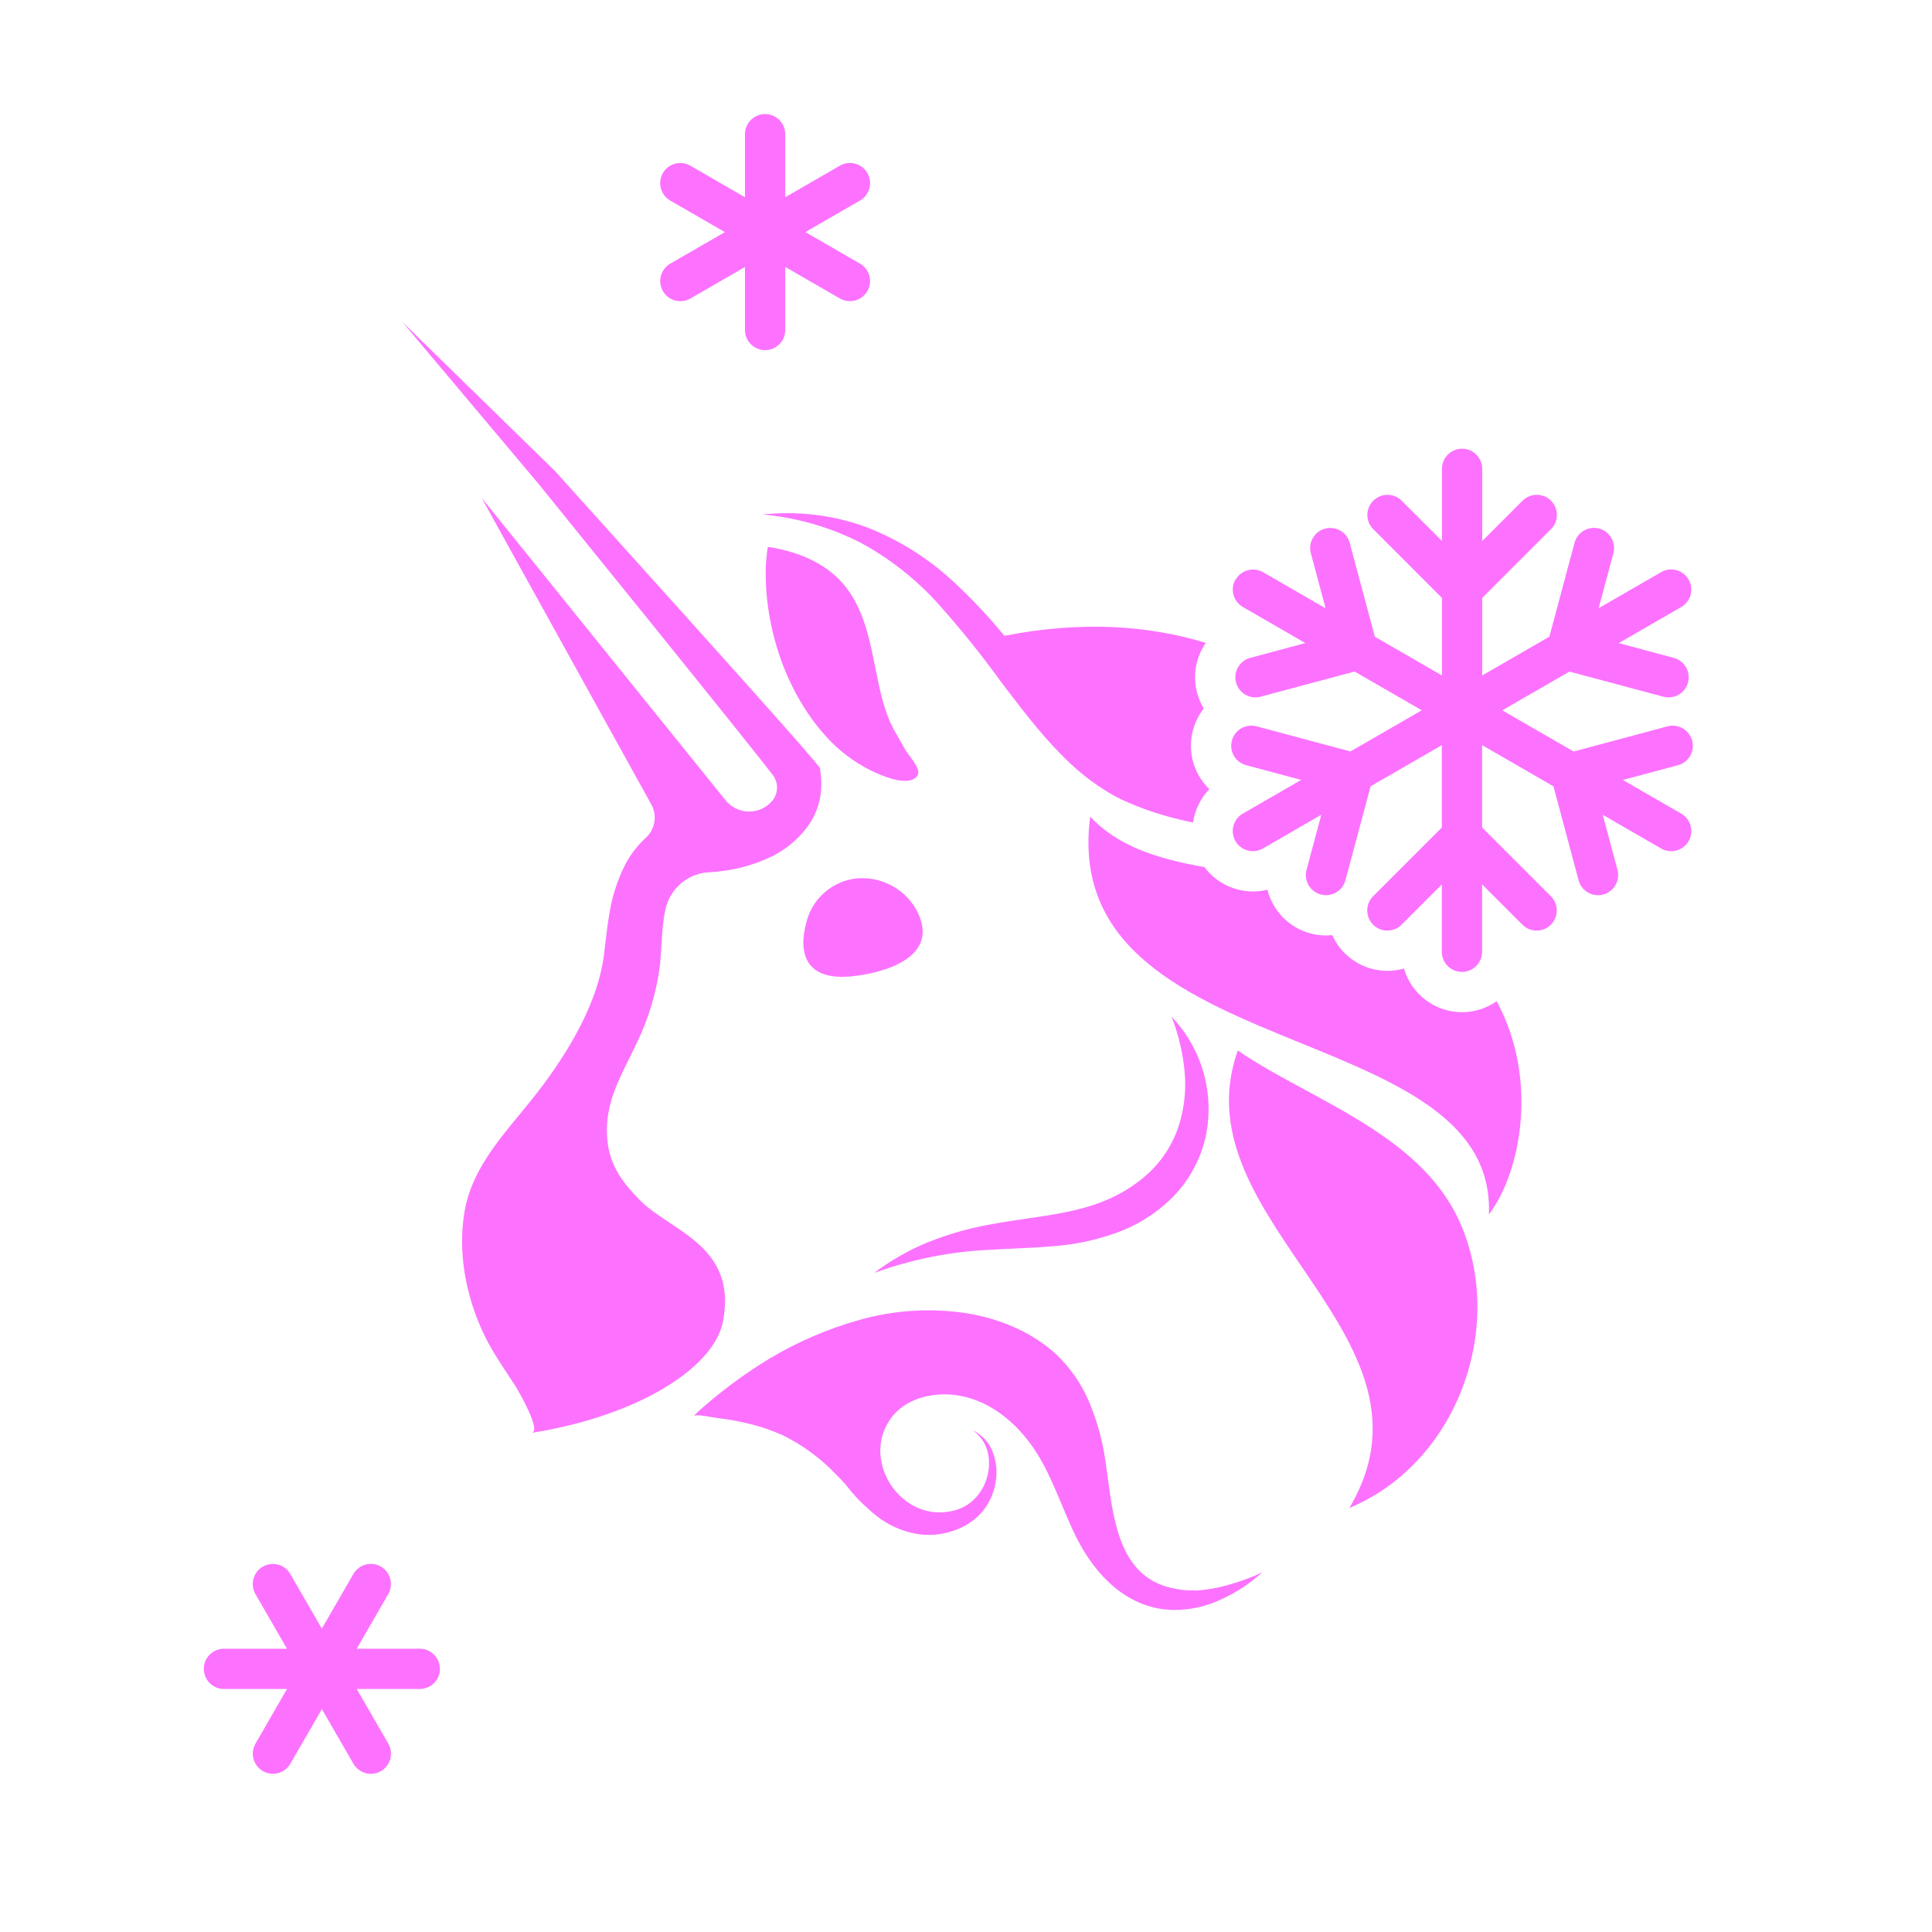
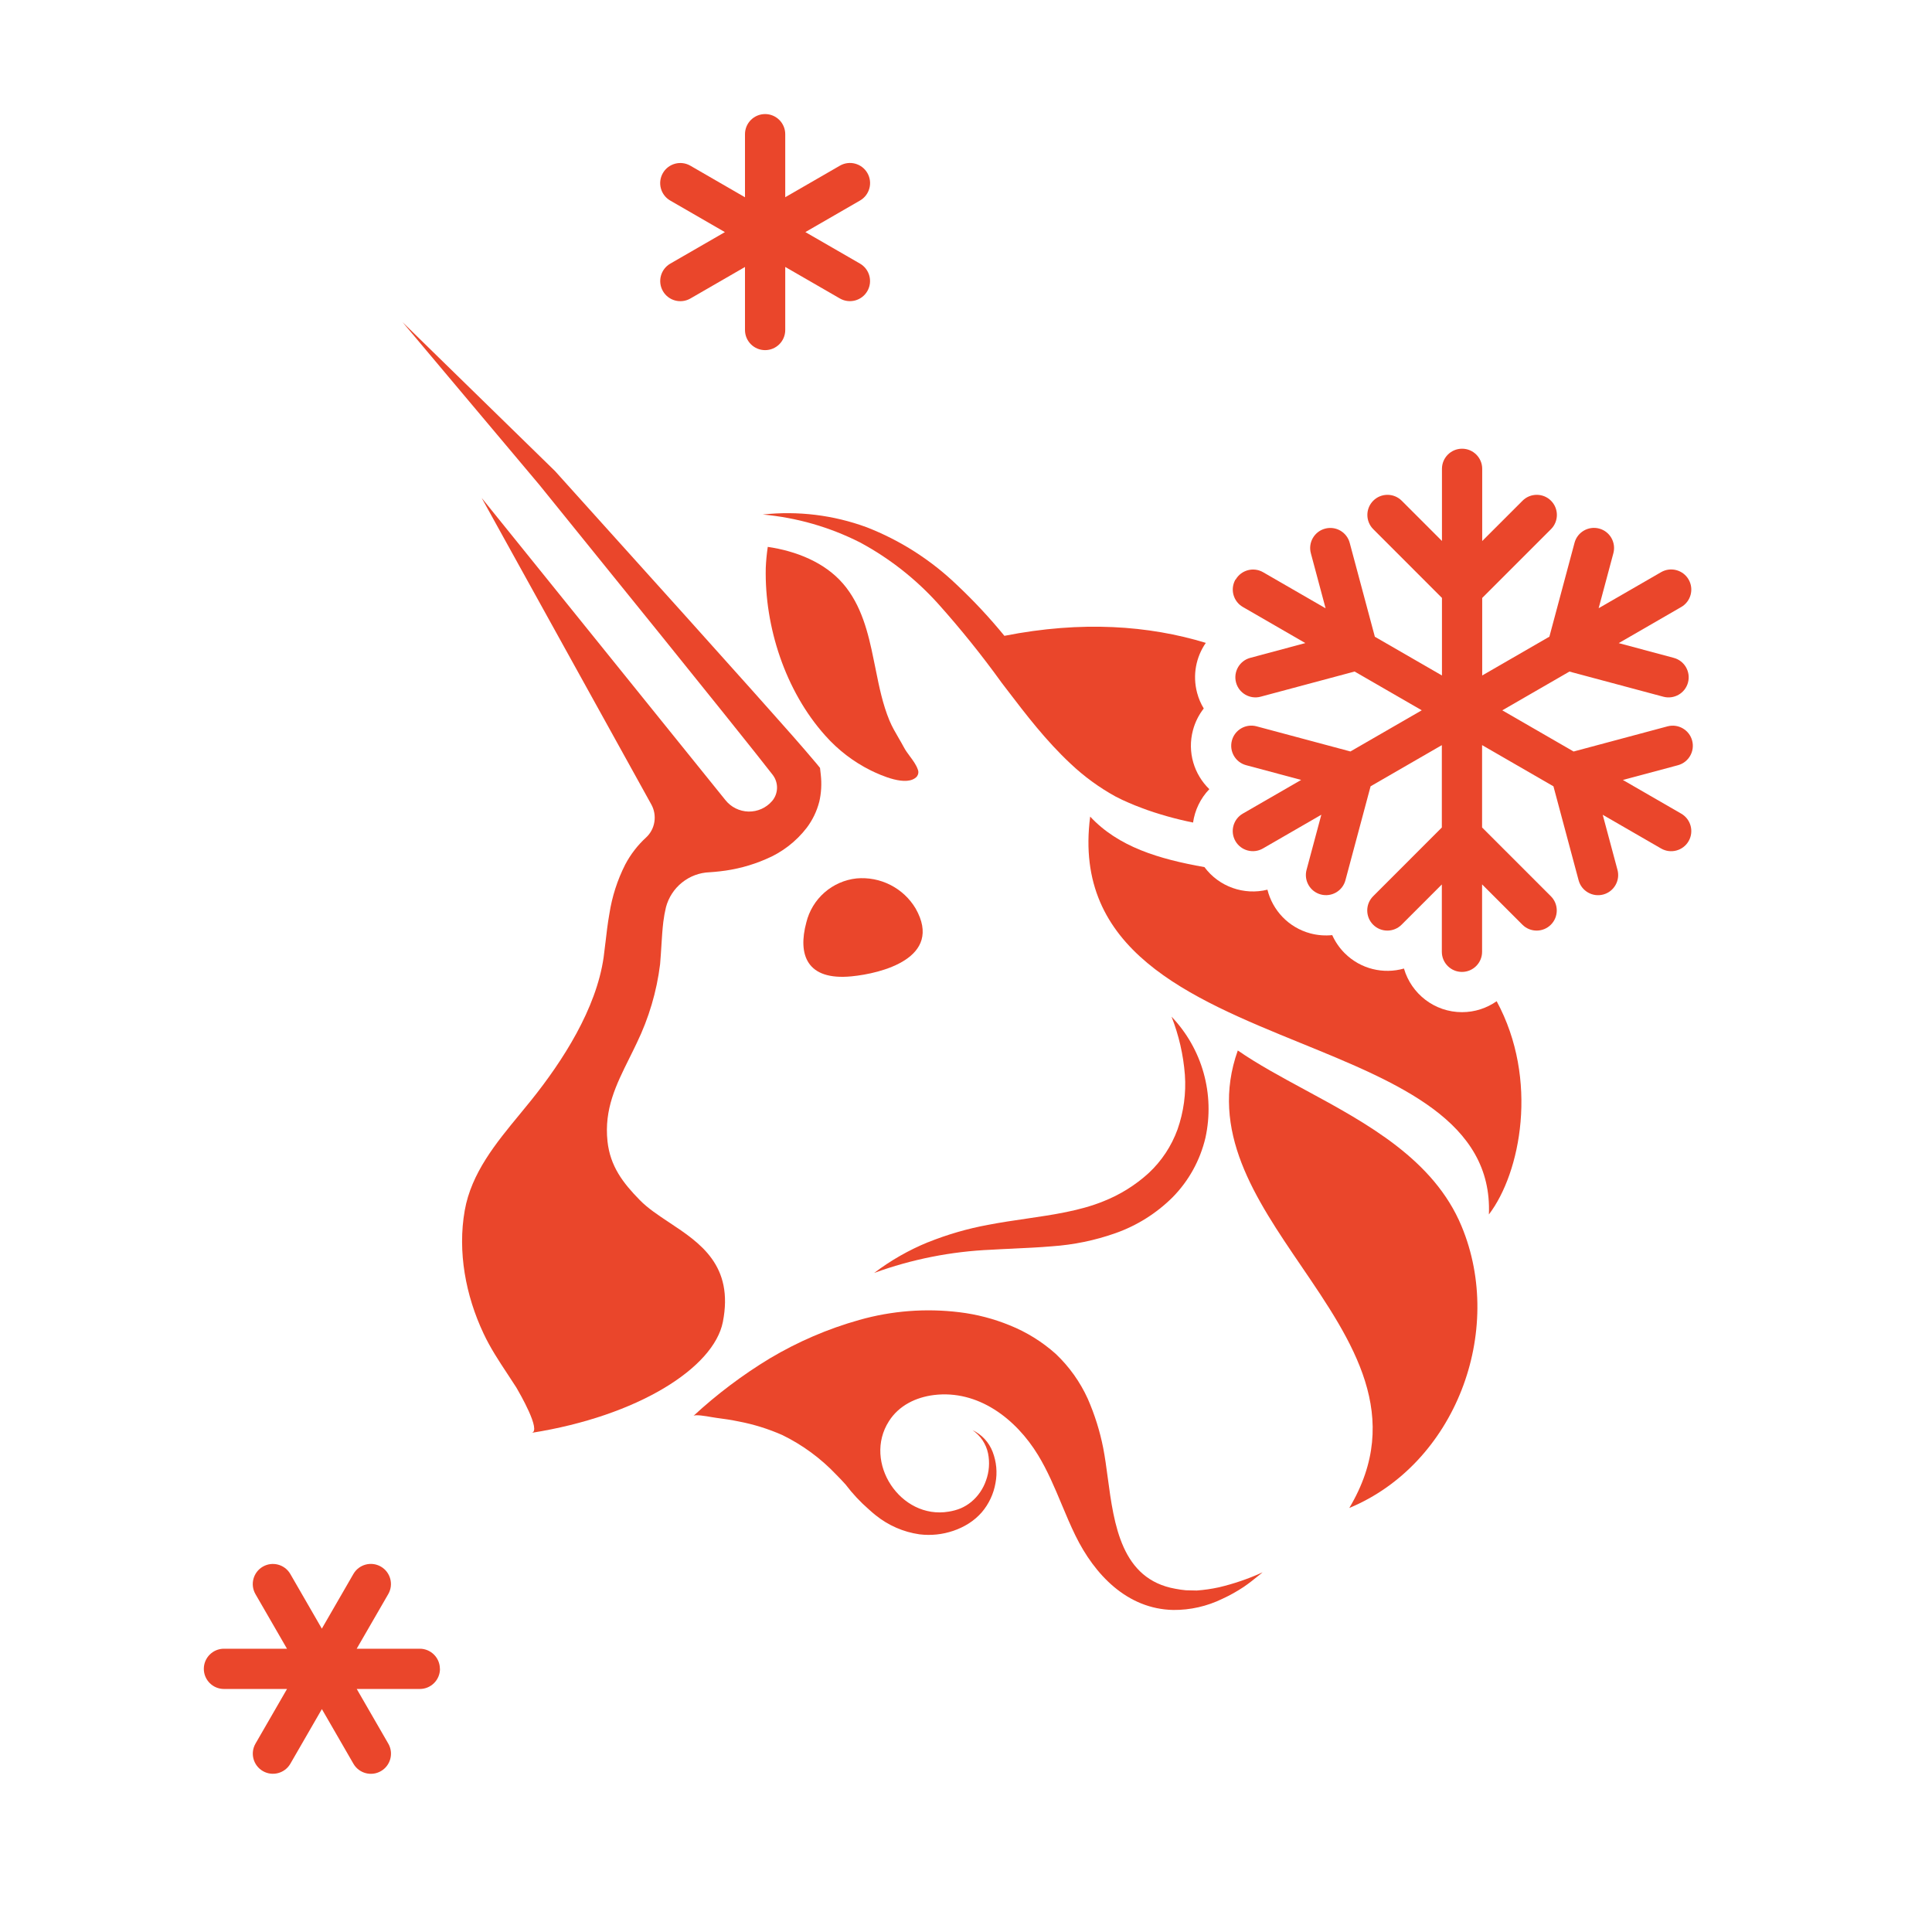
<svg xmlns="http://www.w3.org/2000/svg" fill="none" height="48" viewBox="0 0 48 48" width="48">
-   <g fill="#fc72ff">
+   <g fill="#EA462B">
    <path d="m19.509 3.334c0-.276-.224-.5-.5-.5-.276 0-.5.224-.5.5v1.567l-1.357-.784c-.239-.138-.545-.056-.683.183-.138.239-.056.545.183.683l1.358.784-1.357.783c-.239.138-.321.444-.183.683.138.239.444.321.683.183l1.356-.783v1.566c0 .276.224.5.5.5.276 0 .5-.224.5-.5v-1.567l1.357.783c.239.138.545.056.683-.183.138-.239.056-.545-.183-.683l-1.357-.783 1.358-.784c.239-.138.321-.444.183-.683-.138-.239-.444-.321-.683-.183l-1.358.784z" />
    <path d="m20.353 19.924c-.06.231-.164.447-.307.638-.266.347-.619.618-1.022.785-.362.157-.747.258-1.139.301-.079.01-.161.016-.24.022l-.018.001c-.249.009-.488.099-.682.255-.195.156-.334.37-.399.612-.029.12-.051.242-.066.365-.022.184-.034.373-.047.578l-0.0.003c-.009.147-.019.302-.033.47-.084.682-.281 1.344-.581 1.962-.061.13-.124.256-.185.379-.329.662-.626 1.26-.541 2.061.067.617.382 1.031.8 1.457.198.204.461.378.734.559l.001.001c.765.506 1.608 1.065 1.331 2.472-.227 1.14-2.109 2.336-4.753 2.754.256-.039-.308-1.006-.371-1.115l-.004-.007c-.071-.112-.144-.223-.217-.333l-.008-.012c-.214-.324-.427-.647-.594-1.005-.442-.939-.647-2.024-.466-3.053.164-.93.776-1.674 1.366-2.389.096-.117.192-.233.285-.349.789-.984 1.616-2.273 1.8-3.551.015-.111.029-.232.044-.359l.001-.004c.026-.227.054-.473.098-.719.066-.427.199-.841.394-1.225.133-.252.309-.48.519-.672.11-.102.182-.238.205-.387.023-.148-.003-.3-.076-.432l-4.215-7.616 6.055 7.506c.069.087.156.158.255.207s.208.076.319.079c.111.002.221-.02.322-.065.101-.045.191-.112.264-.196.077-.09.12-.203.123-.322.003-.118-.035-.234-.107-.328-.277-.356-.565-.716-.852-1.075l-.014-.017c-.118-.147-.236-.295-.353-.442l-1.524-1.894-3.058-3.782-3.396-4.038 3.788 3.699 3.255 3.615 1.624 1.812c.148.167.296.333.444.499l.004.004c.39.437.779.874 1.169 1.337l.088.108.019.168c.026.228.013.458-.039.681z" />
    <path d="m30.046 19.606c-.222.23-.36.522-.405.83-.217-.044-.434-.096-.649-.157-.215-.062-.431-.129-.639-.21-.108-.039-.208-.081-.315-.127-.107-.045-.216-.097-.323-.153-.405-.223-.781-.497-1.117-.815-.611-.571-1.102-1.213-1.584-1.844l-.124-.162c-.493-.685-1.022-1.342-1.584-1.97-.555-.615-1.211-1.13-1.94-1.522-.754-.382-1.574-.617-2.415-.693.873-.095 1.756.013 2.58.316.832.324 1.592.809 2.238 1.428.422.397.818.821 1.185 1.27 1.923-.38 3.591-.256 5.004.175-.242.35-.334.799-.216 1.242.037.14.093.27.165.388-.121.155-.214.336-.268.538-.146.545.028 1.1.406 1.466z" />
    <path d="m36.99 30.174c.789-1.03 1.248-3.355.194-5.299-.244.171-.541.272-.861.272-.684 0-1.261-.458-1.442-1.084-.506.144-1.074.017-1.473-.382-.133-.133-.236-.286-.309-.448-.177.018-.361.005-.543-.043-.545-.146-.94-.575-1.067-1.086-.578.144-1.201-.07-1.565-.561-1.133-.201-2.138-.502-2.839-1.255-.432 3.318 2.468 4.5 5.24 5.63 2.43.991 4.763 1.942 4.666 4.257z" />
    <path d="m21.155 24.257c.732-.07 2.291-.453 1.594-1.685-.15-.251-.367-.454-.627-.586-.26-.132-.551-.188-.842-.162-.294.032-.572.154-.795.349s-.381.455-.452.744c-.217.806.013 1.448 1.122 1.34z" />
    <path d="m20.945 14.501c-.459-.533-1.171-.812-1.87-.914-.026.175-.043.351-.05.527-.031 1.454.483 3.05 1.477 4.16.318.359.702.653 1.13.866.248.121.905.422 1.149.151.018-.025.03-.054.034-.085s-.001-.062-.013-.09c-.04-.116-.118-.221-.196-.326-.055-.074-.11-.148-.15-.225-.041-.077-.085-.153-.129-.228-.083-.142-.165-.283-.229-.437-.167-.403-.254-.831-.34-1.258l-0-.001c-.017-.085-.035-.171-.053-.257-.133-.659-.302-1.352-.761-1.885z" />
    <path d="m30.753 26.098c-.712 1.996.436 3.682 1.578 5.359 1.277 1.875 2.546 3.737 1.192 6.008 2.63-1.091 3.879-4.387 2.788-7.003-.688-1.654-2.346-2.551-3.884-3.383-.597-.323-1.176-.636-1.674-.98z" />
    <path d="m23.055 30.863c-.477.195-.926.452-1.337.763.935-.341 1.916-.535 2.909-.577.178-.011.357-.019.537-.027l.011-.001c.315-.015.634-.029.961-.057.537-.037 1.067-.146 1.574-.325.532-.187 1.016-.49 1.418-.888.406-.41.69-.925.822-1.488.116-.532.1-1.084-.047-1.608-.147-.524-.421-1.003-.796-1.396.181.462.293.948.331 1.443.033.461-.03.923-.183 1.359-.15.413-.395.784-.716 1.083-.331.302-.714.54-1.13.704-.579.234-1.233.33-1.915.43-.311.045-.628.092-.945.153-.511.094-1.011.239-1.494.433z" />
    <path clip-rule="evenodd" d="m31.319 39.105-.051.041c-.119.096-.239.193-.369.281-.168.111-.344.21-.527.294-.381.186-.799.282-1.222.278-1.147-.022-1.957-.879-2.431-1.848-.124-.254-.234-.516-.343-.777-.175-.419-.351-.838-.587-1.225-.548-.899-1.487-1.624-2.586-1.49-.448.056-.869.259-1.117.649-.655 1.021.286 2.451 1.485 2.248.102-.016.202-.043.297-.082.095-.041.184-.095.264-.161.168-.14.294-.324.365-.53.079-.216.096-.449.051-.674-.049-.235-.188-.442-.386-.577.231.108.41.302.501.541.094.246.119.513.07.772-.047.27-.165.522-.343.73-.094.107-.203.2-.323.276-.119.075-.247.136-.38.181-.271.093-.559.123-.843.088-.399-.057-.774-.221-1.088-.474-.058-.046-.114-.094-.168-.144-.213-.185-.407-.392-.578-.618-.077-.085-.155-.169-.236-.249-.384-.405-.838-.738-1.338-.982-.345-.152-.707-.265-1.077-.336-.186-.039-.375-.067-.564-.091-.019-.002-.056-.008-.101-.016l-.008-.001c-.157-.028-.414-.072-.459-.03.583-.539 1.218-1.018 1.897-1.429.697-.415 1.444-.737 2.224-.956.808-.229 1.654-.294 2.488-.192.429.052.85.161 1.25.325.419.168.807.409 1.144.71.334.316.604.695.795 1.114.172.393.301.803.384 1.224.044.227.078.475.112.733.157 1.174.339 2.529 1.684 2.765.086.017.172.029.259.037l.268.006c.184-.013.368-.04.548-.079.374-.088.739-.213 1.089-.373zm-10.141-2.033c-.033-.036-.066-.073-.098-.11z" fill-rule="evenodd" />
    <path d="m30.695 14.397c-.138.239-.056.545.183.683l1.553.897-1.368.367c-.267.071-.425.346-.354.612.071.267.346.425.612.353l2.334-.625 1.668.963-1.772 1.023-2.333-.625c-.267-.071-.541.087-.612.354-.071.267.087.541.354.612l1.367.366-1.45.837c-.239.138-.321.444-.183.683.138.239.444.321.683.183l1.451-.838-.367 1.369c-.071.267.087.541.354.612.267.071.541-.087.612-.354l.625-2.334 1.77-1.022v2.046l-1.707 1.708c-.195.195-.195.512 0.0.707.195.195.512.195.707-0l1-1v1.673c0 .276.224.5.5.5s.5-.224.5-.5v-1.675l1.002 1.002c.195.195.512.195.707 0 .195-.195.195-.512-0-.707l-1.709-1.709v-2.046l1.773 1.024.625 2.334c.071.267.346.425.612.354.267-.071.425-.346.354-.612l-.367-1.369 1.451.838c.239.138.545.056.683-.183.138-.239.056-.545-.183-.683l-1.45-.837 1.367-.366c.267-.071.425-.346.354-.612-.071-.267-.346-.425-.612-.354l-2.333.625-1.772-1.023 1.668-.963 2.334.625c.267.071.541-.087.612-.353.071-.267-.087-.541-.353-.612l-1.368-.367 1.553-.897c.239-.138.321-.444.183-.683-.138-.239-.444-.321-.683-.183l-1.552.896.366-1.367c.071-.267-.087-.541-.353-.612s-.541.087-.612.353l-.625 2.333-1.669.964v-1.926l1.709-1.709c.195-.195.195-.512 0-.707-.195-.195-.512-.195-.707-0l-1.002 1.002v-1.794c0-.276-.224-.5-.5-.5s-.5.224-.5.5v1.792l-1-1c-.195-.195-.512-.195-.707-0-.195.195-.195.512-0.0.707l1.707 1.708v1.927l-1.667-.962-.625-2.333c-.071-.267-.346-.425-.612-.353-.267.071-.425.346-.353.612l.366 1.367-1.552-.896c-.239-.138-.545-.056-.683.183z" />
    <path d="m10.931 41.462c0 .276-.224.5-.5.5h-1.568l.784 1.358c.138.239.056.545-.183.683-.239.138-.545.056-.683-.183l-.784-1.358-.783 1.357c-.138.239-.444.321-.683.183-.239-.138-.321-.444-.183-.683l.783-1.357h-1.567c-.276 0-.5-.224-.5-.5 0-.276.224-.5.5-.5h1.566l-.783-1.356c-.138-.239-.056-.545.183-.683.239-.138.545-.056.683.183l.783 1.357.784-1.358c.138-.239.444-.321.683-.183s.321.444.183.683l-.784 1.357h1.567c.276 0 .5.224.5.5z" />
  </g>
</svg>
